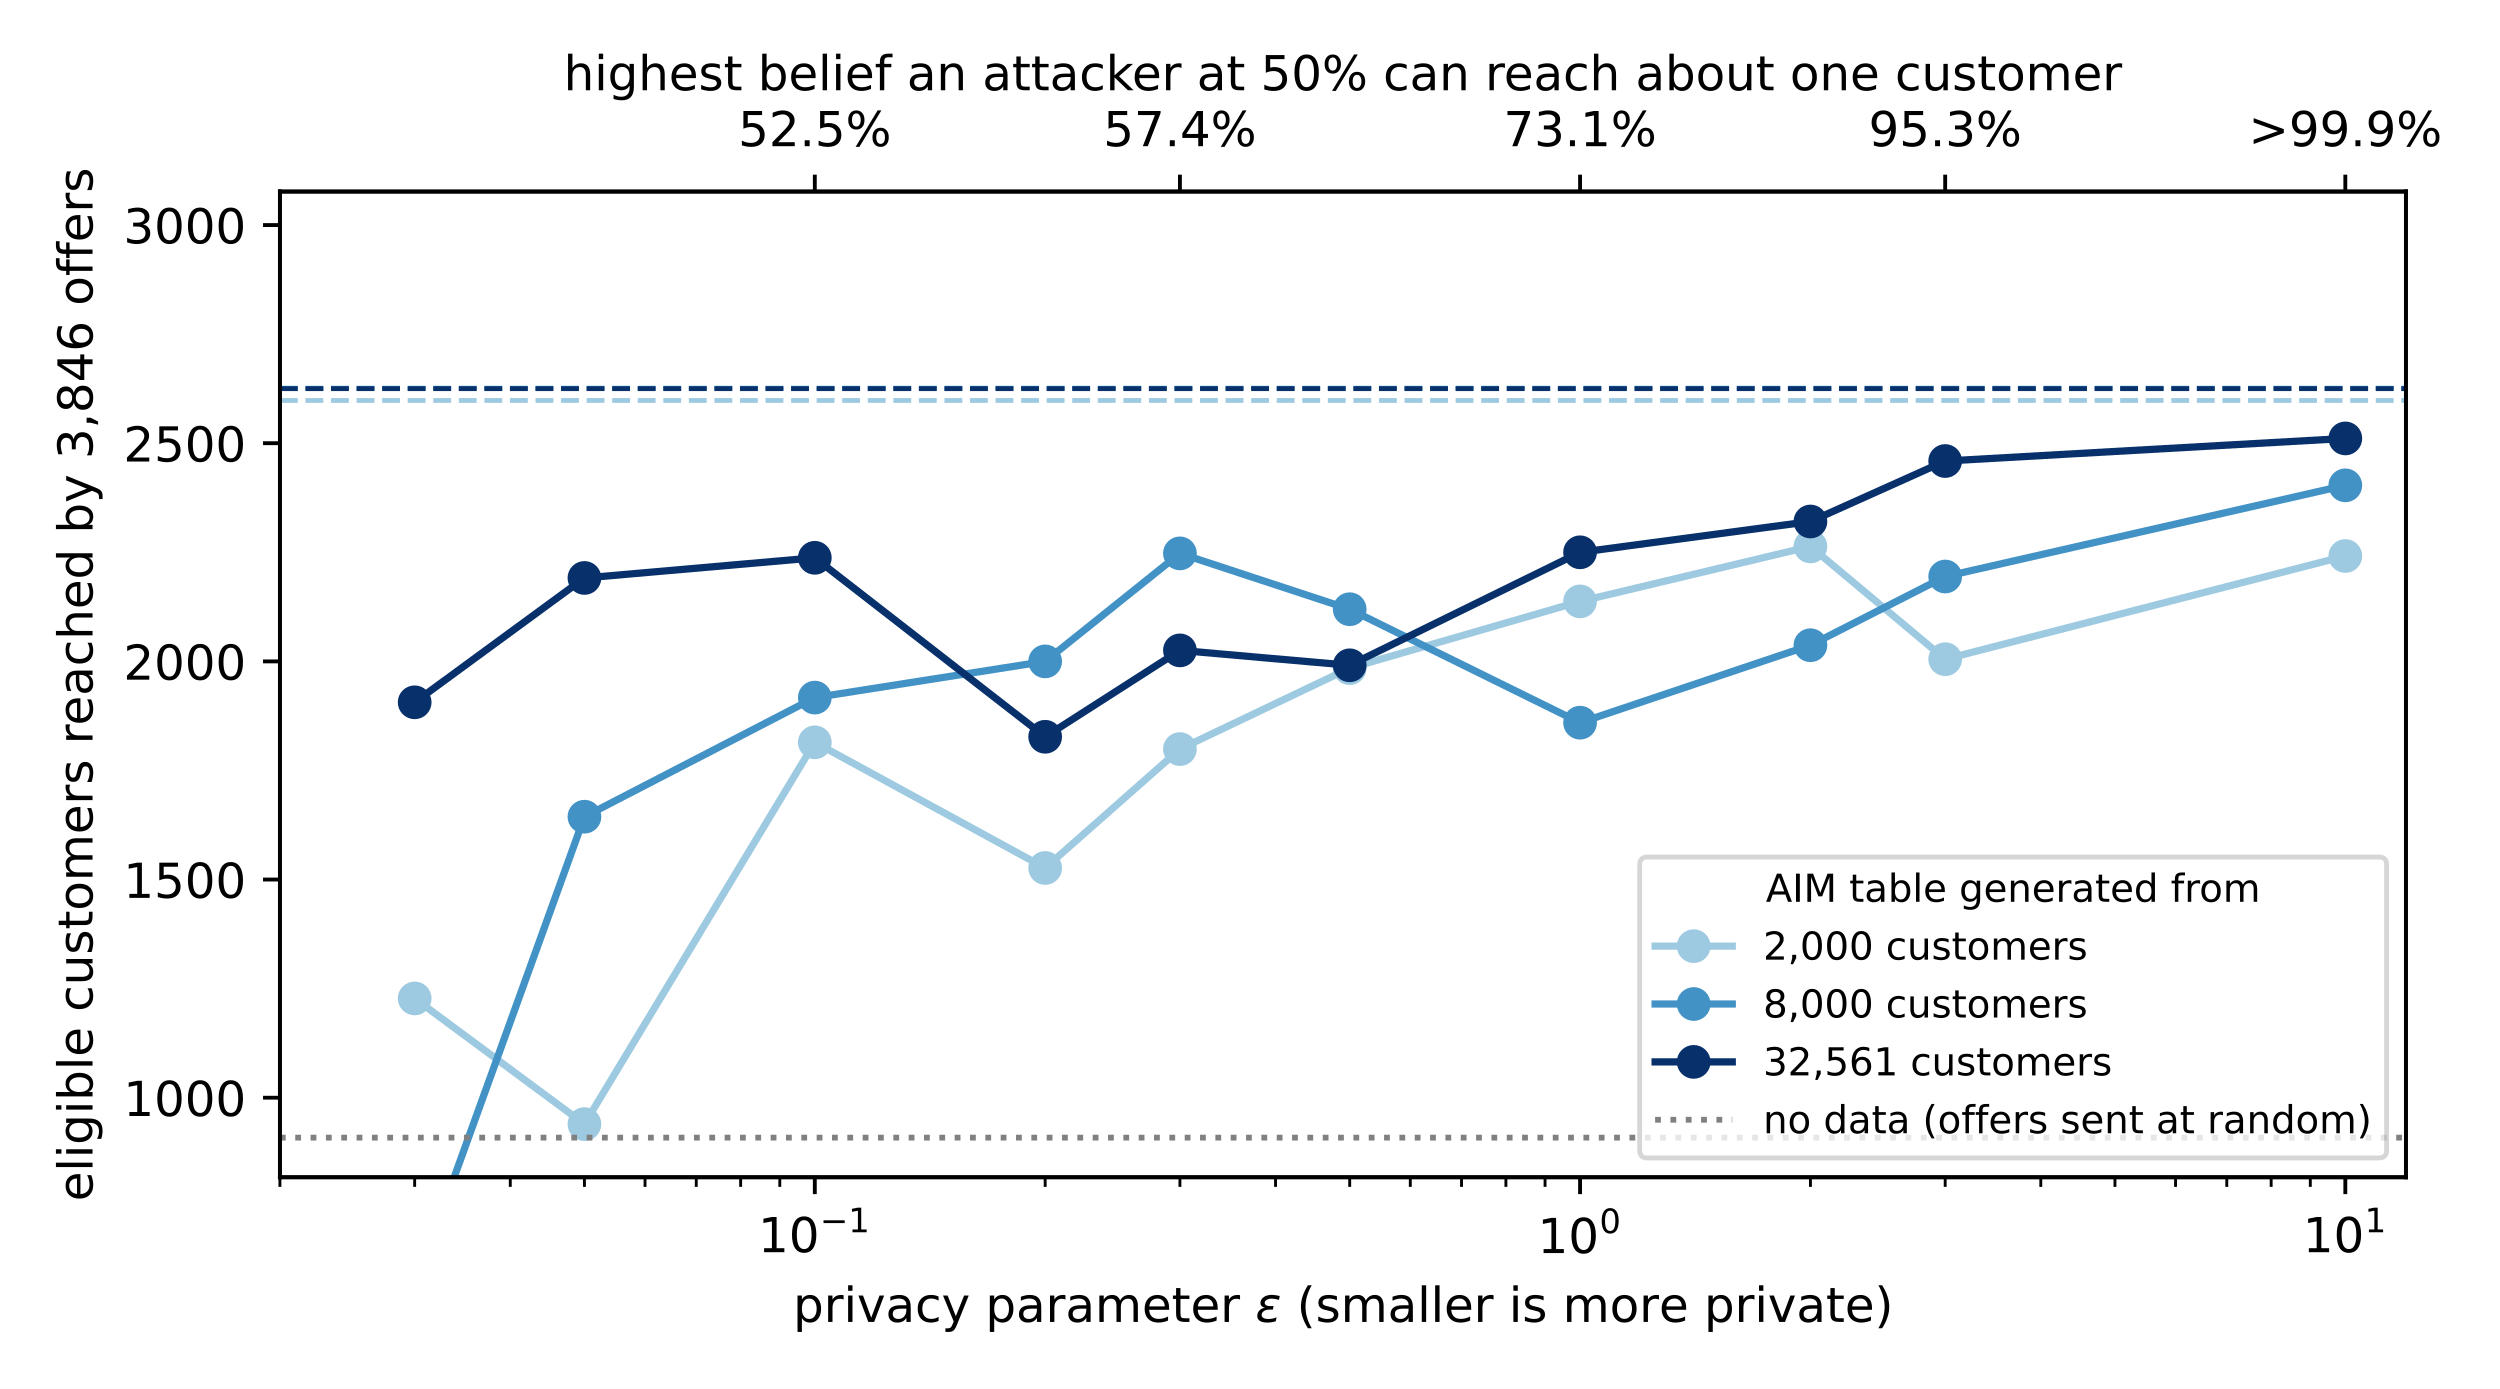
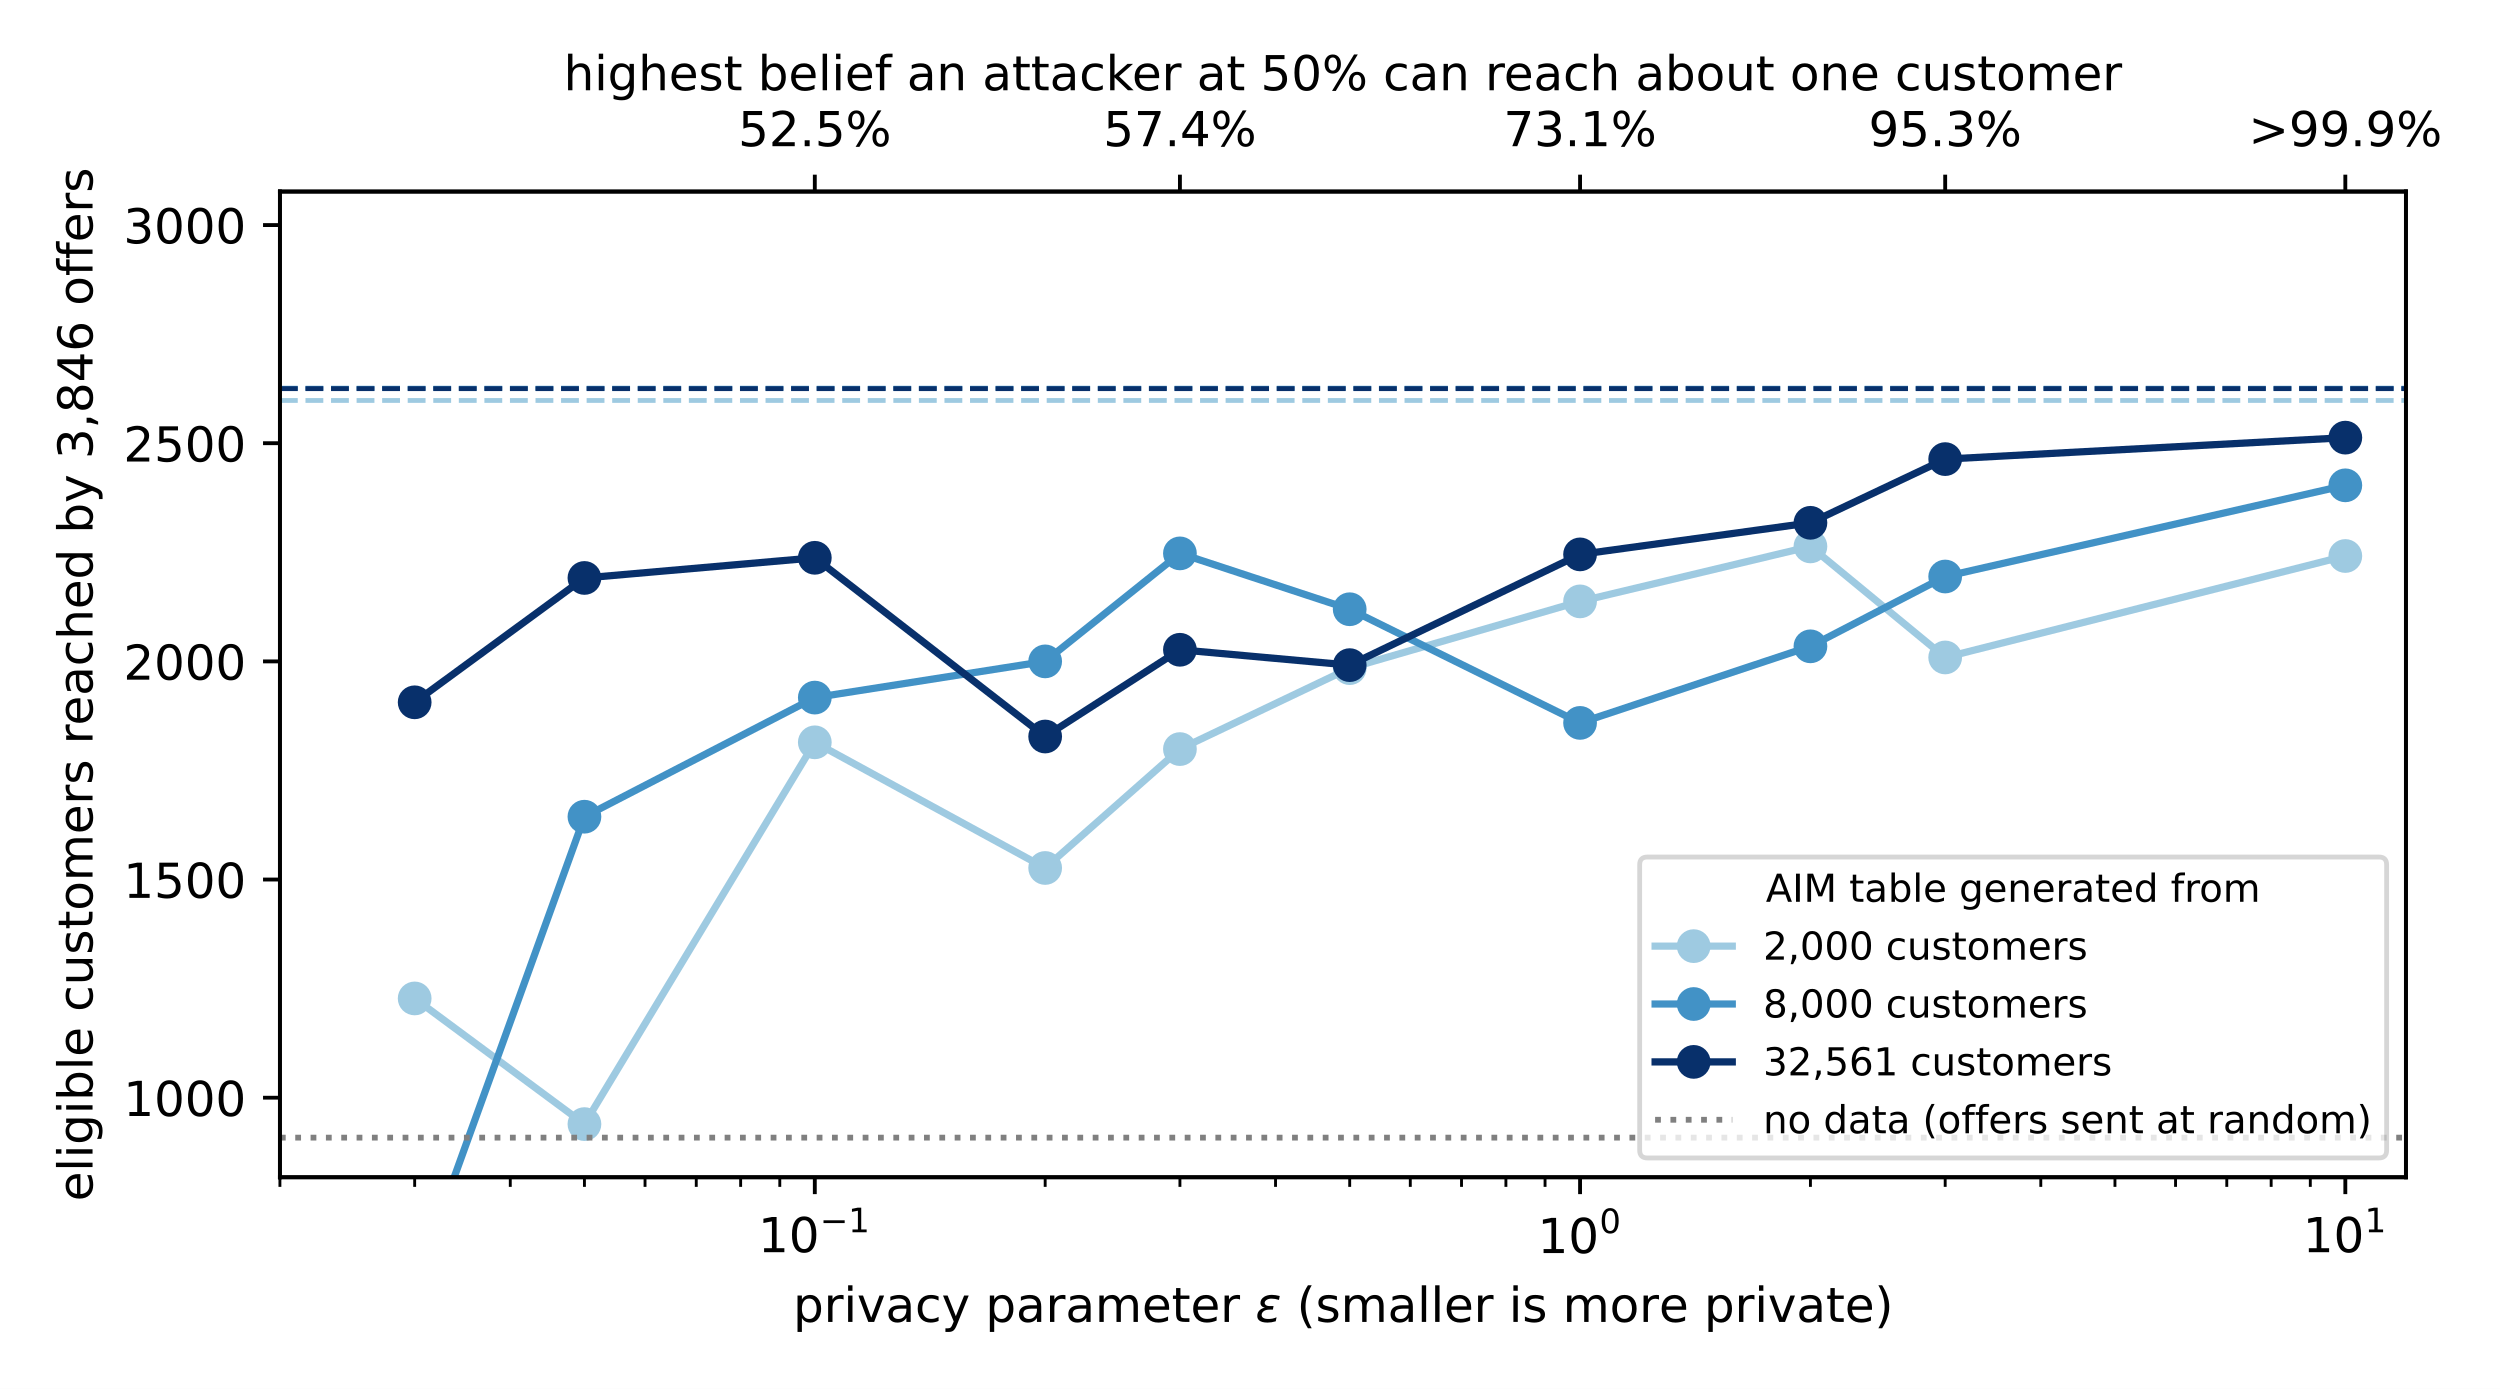
<svg xmlns="http://www.w3.org/2000/svg" xmlns:xlink="http://www.w3.org/1999/xlink" width="518.4pt" height="288pt" viewBox="0 0 518.4 288" version="1.1">
  <defs>
    <style type="text/css">*{stroke-linejoin: round; stroke-linecap: butt}</style>
  </defs>
  <g id="figure_1">
    <g id="patch_1">
      <path d="M 0 288  L 518.4 288  L 518.4 0  L 0 0  z " style="fill: #ffffff" />
    </g>
    <g id="axes_1">
      <g id="patch_2">
        <path d="M 58.042 244.115  L 498.891 244.115  L 498.891 39.72  L 58.042 39.72  z " style="fill: #ffffff" />
      </g>
      <g id="matplotlib.axis_1">
        <g id="xtick_1">
          <g id="line2d_1">
            <defs>
              <path id="m0643501b7b" d="M 0 0  L 0 3.5  " style="stroke: #000000; stroke-width: 0.8" />
            </defs>
            <g>
              <use xlink:href="#m0643501b7b" x="168.958" y="244.115" style="stroke: #000000; stroke-width: 0.8" />
            </g>
          </g>
          <g id="text_1">
            <g transform="translate(157.2078 260.4153)">
              <text>
                <tspan x="0" y="-0.762" style="font-size: 10px; font-family: 'DejaVu Sans'">1</tspan>
                <tspan x="6.362" y="-0.762" style="font-size: 10px; font-family: 'DejaVu Sans'">0</tspan>
                <tspan x="12.82" y="-4.892" style="font-size: 7px; font-family: 'DejaVu Sans'">−</tspan>
                <tspan x="18.686" y="-4.892" style="font-size: 7px; font-family: 'DejaVu Sans'">1</tspan>
              </text>
            </g>
          </g>
        </g>
        <g id="xtick_2">
          <g id="line2d_2">
            <g>
              <use xlink:href="#m0643501b7b" x="327.642" y="244.115" style="stroke: #000000; stroke-width: 0.8" />
            </g>
          </g>
          <g id="text_2">
            <g transform="translate(318.8418 260.5153)">
              <text>
                <tspan x="0" y="-0.675" style="font-size: 10px; font-family: 'DejaVu Sans'">1</tspan>
                <tspan x="6.362" y="-0.675" style="font-size: 10px; font-family: 'DejaVu Sans'">0</tspan>
                <tspan x="12.82" y="-4.805" style="font-size: 7px; font-family: 'DejaVu Sans'">0</tspan>
              </text>
            </g>
          </g>
        </g>
        <g id="xtick_3">
          <g id="line2d_3">
            <g>
              <use xlink:href="#m0643501b7b" x="486.326" y="244.115" style="stroke: #000000; stroke-width: 0.8" />
            </g>
          </g>
          <g id="text_3">
            <g transform="translate(477.5259 260.4153)">
              <text>
                <tspan x="0" y="-0.762" style="font-size: 10px; font-family: 'DejaVu Sans'">1</tspan>
                <tspan x="6.362" y="-0.762" style="font-size: 10px; font-family: 'DejaVu Sans'">0</tspan>
                <tspan x="12.82" y="-4.892" style="font-size: 7px; font-family: 'DejaVu Sans'">1</tspan>
              </text>
            </g>
          </g>
        </g>
        <g id="xtick_4">
          <g id="line2d_4">
            <defs>
              <path id="md805db2b2f" d="M 0 0  L 0 2  " style="stroke: #000000; stroke-width: 0.6" />
            </defs>
            <g>
              <use xlink:href="#md805db2b2f" x="58.042" y="244.115" style="stroke: #000000; stroke-width: 0.6" />
            </g>
          </g>
        </g>
        <g id="xtick_5">
          <g id="line2d_5">
            <g>
              <use xlink:href="#md805db2b2f" x="85.985" y="244.115" style="stroke: #000000; stroke-width: 0.6" />
            </g>
          </g>
        </g>
        <g id="xtick_6">
          <g id="line2d_6">
            <g>
              <use xlink:href="#md805db2b2f" x="105.811" y="244.115" style="stroke: #000000; stroke-width: 0.6" />
            </g>
          </g>
        </g>
        <g id="xtick_7">
          <g id="line2d_7">
            <g>
              <use xlink:href="#md805db2b2f" x="121.189" y="244.115" style="stroke: #000000; stroke-width: 0.6" />
            </g>
          </g>
        </g>
        <g id="xtick_8">
          <g id="line2d_8">
            <g>
              <use xlink:href="#md805db2b2f" x="133.754" y="244.115" style="stroke: #000000; stroke-width: 0.6" />
            </g>
          </g>
        </g>
        <g id="xtick_9">
          <g id="line2d_9">
            <g>
              <use xlink:href="#md805db2b2f" x="144.377" y="244.115" style="stroke: #000000; stroke-width: 0.6" />
            </g>
          </g>
        </g>
        <g id="xtick_10">
          <g id="line2d_10">
            <g>
              <use xlink:href="#md805db2b2f" x="153.58" y="244.115" style="stroke: #000000; stroke-width: 0.6" />
            </g>
          </g>
        </g>
        <g id="xtick_11">
          <g id="line2d_11">
            <g>
              <use xlink:href="#md805db2b2f" x="161.697" y="244.115" style="stroke: #000000; stroke-width: 0.6" />
            </g>
          </g>
        </g>
        <g id="xtick_12">
          <g id="line2d_12">
            <g>
              <use xlink:href="#md805db2b2f" x="216.726" y="244.115" style="stroke: #000000; stroke-width: 0.6" />
            </g>
          </g>
        </g>
        <g id="xtick_13">
          <g id="line2d_13">
            <g>
              <use xlink:href="#md805db2b2f" x="244.669" y="244.115" style="stroke: #000000; stroke-width: 0.6" />
            </g>
          </g>
        </g>
        <g id="xtick_14">
          <g id="line2d_14">
            <g>
              <use xlink:href="#md805db2b2f" x="264.495" y="244.115" style="stroke: #000000; stroke-width: 0.6" />
            </g>
          </g>
        </g>
        <g id="xtick_15">
          <g id="line2d_15">
            <g>
              <use xlink:href="#md805db2b2f" x="279.873" y="244.115" style="stroke: #000000; stroke-width: 0.6" />
            </g>
          </g>
        </g>
        <g id="xtick_16">
          <g id="line2d_16">
            <g>
              <use xlink:href="#md805db2b2f" x="292.438" y="244.115" style="stroke: #000000; stroke-width: 0.6" />
            </g>
          </g>
        </g>
        <g id="xtick_17">
          <g id="line2d_17">
            <g>
              <use xlink:href="#md805db2b2f" x="303.061" y="244.115" style="stroke: #000000; stroke-width: 0.6" />
            </g>
          </g>
        </g>
        <g id="xtick_18">
          <g id="line2d_18">
            <g>
              <use xlink:href="#md805db2b2f" x="312.264" y="244.115" style="stroke: #000000; stroke-width: 0.6" />
            </g>
          </g>
        </g>
        <g id="xtick_19">
          <g id="line2d_19">
            <g>
              <use xlink:href="#md805db2b2f" x="320.381" y="244.115" style="stroke: #000000; stroke-width: 0.6" />
            </g>
          </g>
        </g>
        <g id="xtick_20">
          <g id="line2d_20">
            <g>
              <use xlink:href="#md805db2b2f" x="375.411" y="244.115" style="stroke: #000000; stroke-width: 0.6" />
            </g>
          </g>
        </g>
        <g id="xtick_21">
          <g id="line2d_21">
            <g>
              <use xlink:href="#md805db2b2f" x="403.353" y="244.115" style="stroke: #000000; stroke-width: 0.6" />
            </g>
          </g>
        </g>
        <g id="xtick_22">
          <g id="line2d_22">
            <g>
              <use xlink:href="#md805db2b2f" x="423.179" y="244.115" style="stroke: #000000; stroke-width: 0.6" />
            </g>
          </g>
        </g>
        <g id="xtick_23">
          <g id="line2d_23">
            <g>
              <use xlink:href="#md805db2b2f" x="438.557" y="244.115" style="stroke: #000000; stroke-width: 0.6" />
            </g>
          </g>
        </g>
        <g id="xtick_24">
          <g id="line2d_24">
            <g>
              <use xlink:href="#md805db2b2f" x="451.122" y="244.115" style="stroke: #000000; stroke-width: 0.6" />
            </g>
          </g>
        </g>
        <g id="xtick_25">
          <g id="line2d_25">
            <g>
              <use xlink:href="#md805db2b2f" x="461.745" y="244.115" style="stroke: #000000; stroke-width: 0.6" />
            </g>
          </g>
        </g>
        <g id="xtick_26">
          <g id="line2d_26">
            <g>
              <use xlink:href="#md805db2b2f" x="470.948" y="244.115" style="stroke: #000000; stroke-width: 0.6" />
            </g>
          </g>
        </g>
        <g id="xtick_27">
          <g id="line2d_27">
            <g>
              <use xlink:href="#md805db2b2f" x="479.065" y="244.115" style="stroke: #000000; stroke-width: 0.6" />
            </g>
          </g>
        </g>
        <g id="text_4">
          <g transform="translate(164.4665 274.5177)">
            <text>
              <tspan x="0" y="-0.406" style="font-size: 10px; font-family: 'DejaVu Sans'">p</tspan>
              <tspan x="6.348" y="-0.406" style="font-size: 10px; font-family: 'DejaVu Sans'">r</tspan>
              <tspan x="10.459" y="-0.406" style="font-size: 10px; font-family: 'DejaVu Sans'">i</tspan>
              <tspan x="13.237" y="-0.406" style="font-size: 10px; font-family: 'DejaVu Sans'">v</tspan>
              <tspan x="19.155" y="-0.406" style="font-size: 10px; font-family: 'DejaVu Sans'">a</tspan>
              <tspan x="25.283" y="-0.406" style="font-size: 10px; font-family: 'DejaVu Sans'">c</tspan>
              <tspan x="30.781" y="-0.406" style="font-size: 10px; font-family: 'DejaVu Sans'">y</tspan>
              <tspan x="36.699" y="-0.406" style="font-size: 10px; font-family: 'DejaVu Sans'"> </tspan>
              <tspan x="39.878" y="-0.406" style="font-size: 10px; font-family: 'DejaVu Sans'">p</tspan>
              <tspan x="46.226" y="-0.406" style="font-size: 10px; font-family: 'DejaVu Sans'">a</tspan>
              <tspan x="52.354" y="-0.406" style="font-size: 10px; font-family: 'DejaVu Sans'">r</tspan>
              <tspan x="56.465" y="-0.406" style="font-size: 10px; font-family: 'DejaVu Sans'">a</tspan>
              <tspan x="62.593" y="-0.406" style="font-size: 10px; font-family: 'DejaVu Sans'">m</tspan>
              <tspan x="72.334" y="-0.406" style="font-size: 10px; font-family: 'DejaVu Sans'">e</tspan>
              <tspan x="78.486" y="-0.406" style="font-size: 10px; font-family: 'DejaVu Sans'">t</tspan>
              <tspan x="82.407" y="-0.406" style="font-size: 10px; font-family: 'DejaVu Sans'">e</tspan>
              <tspan x="88.56" y="-0.406" style="font-size: 10px; font-family: 'DejaVu Sans'">r</tspan>
              <tspan x="92.671" y="-0.406" style="font-size: 10px; font-family: 'DejaVu Sans'"> </tspan>
              <tspan x="101.255" y="-0.406" style="font-size: 10px; font-family: 'DejaVu Sans'"> </tspan>
              <tspan x="104.434" y="-0.406" style="font-size: 10px; font-family: 'DejaVu Sans'">(</tspan>
              <tspan x="108.335" y="-0.406" style="font-size: 10px; font-family: 'DejaVu Sans'">s</tspan>
              <tspan x="113.545" y="-0.406" style="font-size: 10px; font-family: 'DejaVu Sans'">m</tspan>
              <tspan x="123.286" y="-0.406" style="font-size: 10px; font-family: 'DejaVu Sans'">a</tspan>
              <tspan x="129.414" y="-0.406" style="font-size: 10px; font-family: 'DejaVu Sans'">l</tspan>
              <tspan x="132.192" y="-0.406" style="font-size: 10px; font-family: 'DejaVu Sans'">l</tspan>
              <tspan x="134.971" y="-0.406" style="font-size: 10px; font-family: 'DejaVu Sans'">e</tspan>
              <tspan x="141.123" y="-0.406" style="font-size: 10px; font-family: 'DejaVu Sans'">r</tspan>
              <tspan x="145.234" y="-0.406" style="font-size: 10px; font-family: 'DejaVu Sans'"> </tspan>
              <tspan x="148.413" y="-0.406" style="font-size: 10px; font-family: 'DejaVu Sans'">i</tspan>
              <tspan x="151.191" y="-0.406" style="font-size: 10px; font-family: 'DejaVu Sans'">s</tspan>
              <tspan x="156.401" y="-0.406" style="font-size: 10px; font-family: 'DejaVu Sans'"> </tspan>
              <tspan x="159.58" y="-0.406" style="font-size: 10px; font-family: 'DejaVu Sans'">m</tspan>
              <tspan x="169.321" y="-0.406" style="font-size: 10px; font-family: 'DejaVu Sans'">o</tspan>
              <tspan x="175.439" y="-0.406" style="font-size: 10px; font-family: 'DejaVu Sans'">r</tspan>
              <tspan x="179.551" y="-0.406" style="font-size: 10px; font-family: 'DejaVu Sans'">e</tspan>
              <tspan x="185.703" y="-0.406" style="font-size: 10px; font-family: 'DejaVu Sans'"> </tspan>
              <tspan x="188.882" y="-0.406" style="font-size: 10px; font-family: 'DejaVu Sans'">p</tspan>
              <tspan x="195.229" y="-0.406" style="font-size: 10px; font-family: 'DejaVu Sans'">r</tspan>
              <tspan x="199.341" y="-0.406" style="font-size: 10px; font-family: 'DejaVu Sans'">i</tspan>
              <tspan x="202.119" y="-0.406" style="font-size: 10px; font-family: 'DejaVu Sans'">v</tspan>
              <tspan x="208.037" y="-0.406" style="font-size: 10px; font-family: 'DejaVu Sans'">a</tspan>
              <tspan x="214.165" y="-0.406" style="font-size: 10px; font-family: 'DejaVu Sans'">t</tspan>
              <tspan x="218.086" y="-0.406" style="font-size: 10px; font-family: 'DejaVu Sans'">e</tspan>
              <tspan x="224.238" y="-0.406" style="font-size: 10px; font-family: 'DejaVu Sans'">)</tspan>
              <tspan x="95.85" y="-0.406" style="font-style: oblique; font-size: 10px; font-family: 'DejaVu Sans'">ε</tspan>
            </text>
          </g>
        </g>
      </g>
      <g id="matplotlib.axis_2">
        <g id="ytick_1">
          <g id="line2d_28">
            <defs>
              <path id="m30115513dc" d="M 0 0  L -3.5 0  " style="stroke: #000000; stroke-width: 0.8" />
            </defs>
            <g>
              <use xlink:href="#m30115513dc" x="58.042" y="227.619" style="stroke: #000000; stroke-width: 0.8" />
            </g>
          </g>
          <g id="text_5">
            <text style="font-size: 10px; font-family: 'DejaVu Sans', 'Bitstream Vera Sans', 'Computer Modern Sans Serif', 'Lucida Grande', 'Verdana', 'Geneva', 'Lucid', 'Arial', 'Helvetica', 'Avant Garde', sans-serif; text-anchor: end" x="51.042" y="231.418" transform="rotate(-0 51.04234 231.4181)">1000</text>
          </g>
        </g>
        <g id="ytick_2">
          <g id="line2d_29">
            <g>
              <use xlink:href="#m30115513dc" x="58.042" y="182.382" style="stroke: #000000; stroke-width: 0.8" />
            </g>
          </g>
          <g id="text_6">
            <text style="font-size: 10px; font-family: 'DejaVu Sans', 'Bitstream Vera Sans', 'Computer Modern Sans Serif', 'Lucida Grande', 'Verdana', 'Geneva', 'Lucid', 'Arial', 'Helvetica', 'Avant Garde', sans-serif; text-anchor: end" x="51.042" y="186.18" transform="rotate(-0 51.04234 186.1804)">1500</text>
          </g>
        </g>
        <g id="ytick_3">
          <g id="line2d_30">
            <g>
              <use xlink:href="#m30115513dc" x="58.042" y="137.144" style="stroke: #000000; stroke-width: 0.8" />
            </g>
          </g>
          <g id="text_7">
            <text style="font-size: 10px; font-family: 'DejaVu Sans', 'Bitstream Vera Sans', 'Computer Modern Sans Serif', 'Lucida Grande', 'Verdana', 'Geneva', 'Lucid', 'Arial', 'Helvetica', 'Avant Garde', sans-serif; text-anchor: end" x="51.042" y="140.943" transform="rotate(-0 51.04234 140.9427)">2000</text>
          </g>
        </g>
        <g id="ytick_4">
          <g id="line2d_31">
            <g>
              <use xlink:href="#m30115513dc" x="58.042" y="91.906" style="stroke: #000000; stroke-width: 0.8" />
            </g>
          </g>
          <g id="text_8">
            <text style="font-size: 10px; font-family: 'DejaVu Sans', 'Bitstream Vera Sans', 'Computer Modern Sans Serif', 'Lucida Grande', 'Verdana', 'Geneva', 'Lucid', 'Arial', 'Helvetica', 'Avant Garde', sans-serif; text-anchor: end" x="51.042" y="95.705" transform="rotate(-0 51.04234 95.70503)">2500</text>
          </g>
        </g>
        <g id="ytick_5">
          <g id="line2d_32">
            <g>
              <use xlink:href="#m30115513dc" x="58.042" y="46.669" style="stroke: #000000; stroke-width: 0.8" />
            </g>
          </g>
          <g id="text_9">
            <text style="font-size: 10px; font-family: 'DejaVu Sans', 'Bitstream Vera Sans', 'Computer Modern Sans Serif', 'Lucida Grande', 'Verdana', 'Geneva', 'Lucid', 'Arial', 'Helvetica', 'Avant Garde', sans-serif; text-anchor: end" x="51.042" y="50.467" transform="rotate(-0 51.04234 50.46734)">3000</text>
          </g>
        </g>
        <g id="text_10">
          <text style="font-size: 10px; font-family: 'DejaVu Sans', 'Bitstream Vera Sans', 'Computer Modern Sans Serif', 'Lucida Grande', 'Verdana', 'Geneva', 'Lucid', 'Arial', 'Helvetica', 'Avant Garde', sans-serif; text-anchor: middle" x="19.19" y="141.918" transform="rotate(-90 19.19 141.9177)">eligible customers reached by 3,846 offers</text>
        </g>
      </g>
      <g id="line2d_33">
-         <path d="M 85.985 207.036  L 121.189 233.093  L 168.958 153.927  L 216.726 179.984  L 244.669 155.329  L 279.873 138.546  L 327.642 124.704  L 375.411 113.304  L 403.353 136.692  L 486.326 115.294  " clip-path="url(#p71f95fae1b)" style="fill: none; stroke: #9ecae1; stroke-width: 1.5; stroke-linecap: square" />
+         <path d="M 85.985 207.036  L 121.189 233.093  L 168.958 153.927  L 216.726 179.984  L 244.669 155.329  L 279.873 138.546  L 327.642 124.704  L 375.411 113.304  L 403.353 136.33  L 486.326 115.294  " clip-path="url(#p71f95fae1b)" style="fill: none; stroke: #9ecae1; stroke-width: 1.5; stroke-linecap: square" />
        <defs>
          <path id="mb7bf119901" d="M 0 3  C 0.796 3 1.559 2.684 2.121 2.121  C 2.684 1.559 3 0.796 3 0  C 3 -0.796 2.684 -1.559 2.121 -2.121  C 1.559 -2.684 0.796 -3 0 -3  C -0.796 -3 -1.559 -2.684 -2.121 -2.121  C -2.684 -1.559 -3 -0.796 -3 0  C -3 0.796 -2.684 1.559 -2.121 2.121  C -1.559 2.684 -0.796 3 0 3  z " style="stroke: #9ecae1" />
        </defs>
        <g clip-path="url(#p71f95fae1b)">
          <use xlink:href="#mb7bf119901" x="85.985" y="207.036" style="fill: #9ecae1; stroke: #9ecae1" />
          <use xlink:href="#mb7bf119901" x="121.189" y="233.093" style="fill: #9ecae1; stroke: #9ecae1" />
          <use xlink:href="#mb7bf119901" x="168.958" y="153.927" style="fill: #9ecae1; stroke: #9ecae1" />
          <use xlink:href="#mb7bf119901" x="216.726" y="179.984" style="fill: #9ecae1; stroke: #9ecae1" />
          <use xlink:href="#mb7bf119901" x="244.669" y="155.329" style="fill: #9ecae1; stroke: #9ecae1" />
          <use xlink:href="#mb7bf119901" x="279.873" y="138.546" style="fill: #9ecae1; stroke: #9ecae1" />
          <use xlink:href="#mb7bf119901" x="327.642" y="124.704" style="fill: #9ecae1; stroke: #9ecae1" />
          <use xlink:href="#mb7bf119901" x="375.411" y="113.304" style="fill: #9ecae1; stroke: #9ecae1" />
-           <use xlink:href="#mb7bf119901" x="403.353" y="136.692" style="fill: #9ecae1; stroke: #9ecae1" />
+           <use xlink:href="#mb7bf119901" x="403.353" y="136.33" style="fill: #9ecae1; stroke: #9ecae1" />
          <use xlink:href="#mb7bf119901" x="486.326" y="115.294" style="fill: #9ecae1; stroke: #9ecae1" />
        </g>
      </g>
      <g id="line2d_34">
        <path d="M 58.042 83.04  L 498.891 83.04  " clip-path="url(#p71f95fae1b)" style="fill: none; stroke-dasharray: 3.7,1.6; stroke-dashoffset: 0; stroke: #9ecae1" />
      </g>
      <g id="line2d_35">
-         <path d="M 85.985 266.795  L 121.189 169.353  L 168.958 144.653  L 216.726 137.144  L 244.669 114.751  L 279.873 126.332  L 327.642 149.856  L 375.411 133.796  L 403.353 119.546  L 486.326 100.637  " clip-path="url(#p71f95fae1b)" style="fill: none; stroke: #4292c6; stroke-width: 1.5; stroke-linecap: square" />
+         <path d="M 85.985 266.795  L 121.189 169.353  L 168.958 144.653  L 216.726 137.144  L 244.669 114.751  L 279.873 126.332  L 327.642 149.901  L 375.411 134.022  L 403.353 119.546  L 486.326 100.637  " clip-path="url(#p71f95fae1b)" style="fill: none; stroke: #4292c6; stroke-width: 1.5; stroke-linecap: square" />
        <defs>
          <path id="ma53e1b9aa8" d="M 0 3  C 0.796 3 1.559 2.684 2.121 2.121  C 2.684 1.559 3 0.796 3 0  C 3 -0.796 2.684 -1.559 2.121 -2.121  C 1.559 -2.684 0.796 -3 0 -3  C -0.796 -3 -1.559 -2.684 -2.121 -2.121  C -2.684 -1.559 -3 -0.796 -3 0  C -3 0.796 -2.684 1.559 -2.121 2.121  C -1.559 2.684 -0.796 3 0 3  z " style="stroke: #4292c6" />
        </defs>
        <g clip-path="url(#p71f95fae1b)">
          <use xlink:href="#ma53e1b9aa8" x="85.985" y="266.795" style="fill: #4292c6; stroke: #4292c6" />
          <use xlink:href="#ma53e1b9aa8" x="121.189" y="169.353" style="fill: #4292c6; stroke: #4292c6" />
          <use xlink:href="#ma53e1b9aa8" x="168.958" y="144.653" style="fill: #4292c6; stroke: #4292c6" />
          <use xlink:href="#ma53e1b9aa8" x="216.726" y="137.144" style="fill: #4292c6; stroke: #4292c6" />
          <use xlink:href="#ma53e1b9aa8" x="244.669" y="114.751" style="fill: #4292c6; stroke: #4292c6" />
          <use xlink:href="#ma53e1b9aa8" x="279.873" y="126.332" style="fill: #4292c6; stroke: #4292c6" />
-           <use xlink:href="#ma53e1b9aa8" x="327.642" y="149.856" style="fill: #4292c6; stroke: #4292c6" />
-           <use xlink:href="#ma53e1b9aa8" x="375.411" y="133.796" style="fill: #4292c6; stroke: #4292c6" />
+           <use xlink:href="#ma53e1b9aa8" x="327.642" y="149.901" style="fill: #4292c6; stroke: #4292c6" />
+           <use xlink:href="#ma53e1b9aa8" x="375.411" y="134.022" style="fill: #4292c6; stroke: #4292c6" />
          <use xlink:href="#ma53e1b9aa8" x="403.353" y="119.546" style="fill: #4292c6; stroke: #4292c6" />
          <use xlink:href="#ma53e1b9aa8" x="486.326" y="100.637" style="fill: #4292c6; stroke: #4292c6" />
        </g>
      </g>
      <g id="line2d_36">
        <path d="M 58.042 80.506  L 498.891 80.506  " clip-path="url(#p71f95fae1b)" style="fill: none; stroke-dasharray: 3.7,1.6; stroke-dashoffset: 0; stroke: #4292c6" />
      </g>
      <g id="line2d_37">
-         <path d="M 85.985 145.63  L 121.189 119.845  L 168.958 115.665  L 216.726 152.778  L 244.669 134.864  L 279.873 137.958  L 327.642 114.525  L 375.411 108.137  L 403.353 95.598  L 486.326 90.911  " clip-path="url(#p71f95fae1b)" style="fill: none; stroke: #08306b; stroke-width: 1.5; stroke-linecap: square" />
+         <path d="M 85.985 145.63  L 121.189 119.845  L 168.958 115.665  L 216.726 152.724  L 244.669 134.737  L 279.873 137.922  L 327.642 114.959  L 375.411 108.409  L 403.353 95.2  L 486.326 90.748  " clip-path="url(#p71f95fae1b)" style="fill: none; stroke: #08306b; stroke-width: 1.5; stroke-linecap: square" />
        <defs>
          <path id="m48f040e985" d="M 0 3  C 0.796 3 1.559 2.684 2.121 2.121  C 2.684 1.559 3 0.796 3 0  C 3 -0.796 2.684 -1.559 2.121 -2.121  C 1.559 -2.684 0.796 -3 0 -3  C -0.796 -3 -1.559 -2.684 -2.121 -2.121  C -2.684 -1.559 -3 -0.796 -3 0  C -3 0.796 -2.684 1.559 -2.121 2.121  C -1.559 2.684 -0.796 3 0 3  z " style="stroke: #08306b" />
        </defs>
        <g clip-path="url(#p71f95fae1b)">
          <use xlink:href="#m48f040e985" x="85.985" y="145.63" style="fill: #08306b; stroke: #08306b" />
          <use xlink:href="#m48f040e985" x="121.189" y="119.845" style="fill: #08306b; stroke: #08306b" />
          <use xlink:href="#m48f040e985" x="168.958" y="115.665" style="fill: #08306b; stroke: #08306b" />
-           <use xlink:href="#m48f040e985" x="216.726" y="152.778" style="fill: #08306b; stroke: #08306b" />
-           <use xlink:href="#m48f040e985" x="244.669" y="134.864" style="fill: #08306b; stroke: #08306b" />
-           <use xlink:href="#m48f040e985" x="279.873" y="137.958" style="fill: #08306b; stroke: #08306b" />
-           <use xlink:href="#m48f040e985" x="327.642" y="114.525" style="fill: #08306b; stroke: #08306b" />
-           <use xlink:href="#m48f040e985" x="375.411" y="108.137" style="fill: #08306b; stroke: #08306b" />
-           <use xlink:href="#m48f040e985" x="403.353" y="95.598" style="fill: #08306b; stroke: #08306b" />
-           <use xlink:href="#m48f040e985" x="486.326" y="90.911" style="fill: #08306b; stroke: #08306b" />
+           <use xlink:href="#m48f040e985" x="216.726" y="152.724" style="fill: #08306b; stroke: #08306b" />
+           <use xlink:href="#m48f040e985" x="244.669" y="134.737" style="fill: #08306b; stroke: #08306b" />
+           <use xlink:href="#m48f040e985" x="279.873" y="137.922" style="fill: #08306b; stroke: #08306b" />
+           <use xlink:href="#m48f040e985" x="327.642" y="114.959" style="fill: #08306b; stroke: #08306b" />
+           <use xlink:href="#m48f040e985" x="375.411" y="108.409" style="fill: #08306b; stroke: #08306b" />
+           <use xlink:href="#m48f040e985" x="403.353" y="95.2" style="fill: #08306b; stroke: #08306b" />
+           <use xlink:href="#m48f040e985" x="486.326" y="90.748" style="fill: #08306b; stroke: #08306b" />
        </g>
      </g>
      <g id="line2d_38">
        <path d="M 58.042 80.597  L 498.891 80.597  " clip-path="url(#p71f95fae1b)" style="fill: none; stroke-dasharray: 3.7,1.6; stroke-dashoffset: 0; stroke: #08306b" />
      </g>
      <g id="line2d_39">
        <path d="M 58.042 235.895  L 498.891 235.895  " clip-path="url(#p71f95fae1b)" style="fill: none; stroke-dasharray: 1.2,1.98; stroke-dashoffset: 0; stroke: #808080; stroke-width: 1.2" />
      </g>
      <g id="patch_3">
        <path d="M 58.042 244.115  L 58.042 39.72  " style="fill: none; stroke: #000000; stroke-width: 0.8; stroke-linejoin: miter; stroke-linecap: square" />
      </g>
      <g id="patch_4">
        <path d="M 498.891 244.115  L 498.891 39.72  " style="fill: none; stroke: #000000; stroke-width: 0.8; stroke-linejoin: miter; stroke-linecap: square" />
      </g>
      <g id="patch_5">
        <path d="M 58.042 244.115  L 498.891 244.115  " style="fill: none; stroke: #000000; stroke-width: 0.8; stroke-linejoin: miter; stroke-linecap: square" />
      </g>
      <g id="patch_6">
        <path d="M 58.042 39.72  L 498.891 39.72  " style="fill: none; stroke: #000000; stroke-width: 0.8; stroke-linejoin: miter; stroke-linecap: square" />
      </g>
      <g id="legend_1">
        <g id="patch_7">
          <path d="M 341.603 240.115  L 493.291 240.115  Q 494.891 240.115 494.891 238.515  L 494.891 179.312  Q 494.891 177.712 493.291 177.712  L 341.603 177.712  Q 340.003 177.712 340.003 179.312  L 340.003 238.515  Q 340.003 240.115 341.603 240.115  z " style="fill: #ffffff; opacity: 0.8; stroke: #cccccc; stroke-linejoin: miter" />
        </g>
        <g id="text_11">
          <text style="font-size: 8px; font-family: 'DejaVu Sans', 'Bitstream Vera Sans', 'Computer Modern Sans Serif', 'Lucida Grande', 'Verdana', 'Geneva', 'Lucid', 'Arial', 'Helvetica', 'Avant Garde', sans-serif; text-anchor: start" x="366.165" y="186.991" transform="rotate(-0 366.1651 186.9909)">AIM table generated from</text>
        </g>
        <g id="line2d_40">
          <path d="M 343.203 196.192  L 351.203 196.192  L 359.203 196.192  " style="fill: none; stroke: #9ecae1; stroke-width: 1.5; stroke-linecap: square" />
          <g>
            <use xlink:href="#mb7bf119901" x="351.203" y="196.192" style="fill: #9ecae1; stroke: #9ecae1" />
          </g>
        </g>
        <g id="text_12">
          <text style="font-size: 8px; font-family: 'DejaVu Sans', 'Bitstream Vera Sans', 'Computer Modern Sans Serif', 'Lucida Grande', 'Verdana', 'Geneva', 'Lucid', 'Arial', 'Helvetica', 'Avant Garde', sans-serif; text-anchor: start" x="365.603" y="198.992" transform="rotate(-0 365.6032 198.9916)">2,000 customers</text>
        </g>
        <g id="line2d_41">
          <path d="M 343.203 208.192  L 351.203 208.192  L 359.203 208.192  " style="fill: none; stroke: #4292c6; stroke-width: 1.5; stroke-linecap: square" />
          <g>
            <use xlink:href="#ma53e1b9aa8" x="351.203" y="208.192" style="fill: #4292c6; stroke: #4292c6" />
          </g>
        </g>
        <g id="text_13">
          <text style="font-size: 8px; font-family: 'DejaVu Sans', 'Bitstream Vera Sans', 'Computer Modern Sans Serif', 'Lucida Grande', 'Verdana', 'Geneva', 'Lucid', 'Arial', 'Helvetica', 'Avant Garde', sans-serif; text-anchor: start" x="365.603" y="210.992" transform="rotate(-0 365.6032 210.9922)">8,000 customers</text>
        </g>
        <g id="line2d_42">
          <path d="M 343.203 220.193  L 351.203 220.193  L 359.203 220.193  " style="fill: none; stroke: #08306b; stroke-width: 1.5; stroke-linecap: square" />
          <g>
            <use xlink:href="#m48f040e985" x="351.203" y="220.193" style="fill: #08306b; stroke: #08306b" />
          </g>
        </g>
        <g id="text_14">
          <text style="font-size: 8px; font-family: 'DejaVu Sans', 'Bitstream Vera Sans', 'Computer Modern Sans Serif', 'Lucida Grande', 'Verdana', 'Geneva', 'Lucid', 'Arial', 'Helvetica', 'Avant Garde', sans-serif; text-anchor: start" x="365.603" y="222.993" transform="rotate(-0 365.6032 222.9928)">32,561 customers</text>
        </g>
        <g id="line2d_43">
          <path d="M 343.203 232.193  L 351.203 232.193  L 359.203 232.193  " style="fill: none; stroke-dasharray: 1.2,1.98; stroke-dashoffset: 0; stroke: #808080; stroke-width: 1.2" />
        </g>
        <g id="text_15">
          <text style="font-size: 8px; font-family: 'DejaVu Sans', 'Bitstream Vera Sans', 'Computer Modern Sans Serif', 'Lucida Grande', 'Verdana', 'Geneva', 'Lucid', 'Arial', 'Helvetica', 'Avant Garde', sans-serif; text-anchor: start" x="365.603" y="234.993" transform="rotate(-0 365.6032 234.9934)">no data (offers sent at random)</text>
        </g>
      </g>
    </g>
    <g id="axes_2">
      <g id="matplotlib.axis_3">
        <g id="xtick_28">
          <g id="line2d_44">
            <defs>
              <path id="md6a7c14eac" d="M 0 0  L 0 -3.5  " style="stroke: #000000; stroke-width: 0.8" />
            </defs>
            <g>
              <use xlink:href="#md6a7c14eac" x="168.958" y="39.72" style="stroke: #000000; stroke-width: 0.8" />
            </g>
          </g>
          <g id="text_16">
            <text style="font-size: 10px; font-family: 'DejaVu Sans', 'Bitstream Vera Sans', 'Computer Modern Sans Serif', 'Lucida Grande', 'Verdana', 'Geneva', 'Lucid', 'Arial', 'Helvetica', 'Avant Garde', sans-serif; text-anchor: middle" x="168.958" y="30.318" transform="rotate(-0 168.9578 30.31766)">52.5%</text>
          </g>
        </g>
        <g id="xtick_29">
          <g id="line2d_45">
            <g>
              <use xlink:href="#md6a7c14eac" x="244.669" y="39.72" style="stroke: #000000; stroke-width: 0.8" />
            </g>
          </g>
          <g id="text_17">
            <text style="font-size: 10px; font-family: 'DejaVu Sans', 'Bitstream Vera Sans', 'Computer Modern Sans Serif', 'Lucida Grande', 'Verdana', 'Geneva', 'Lucid', 'Arial', 'Helvetica', 'Avant Garde', sans-serif; text-anchor: middle" x="244.669" y="30.318" transform="rotate(-0 244.6693 30.31766)">57.4%</text>
          </g>
        </g>
        <g id="xtick_30">
          <g id="line2d_46">
            <g>
              <use xlink:href="#md6a7c14eac" x="327.642" y="39.72" style="stroke: #000000; stroke-width: 0.8" />
            </g>
          </g>
          <g id="text_18">
            <text style="font-size: 10px; font-family: 'DejaVu Sans', 'Bitstream Vera Sans', 'Computer Modern Sans Serif', 'Lucida Grande', 'Verdana', 'Geneva', 'Lucid', 'Arial', 'Helvetica', 'Avant Garde', sans-serif; text-anchor: middle" x="327.642" y="30.318" transform="rotate(-0 327.6418 30.31766)">73.1%</text>
          </g>
        </g>
        <g id="xtick_31">
          <g id="line2d_47">
            <g>
              <use xlink:href="#md6a7c14eac" x="403.353" y="39.72" style="stroke: #000000; stroke-width: 0.8" />
            </g>
          </g>
          <g id="text_19">
            <text style="font-size: 10px; font-family: 'DejaVu Sans', 'Bitstream Vera Sans', 'Computer Modern Sans Serif', 'Lucida Grande', 'Verdana', 'Geneva', 'Lucid', 'Arial', 'Helvetica', 'Avant Garde', sans-serif; text-anchor: middle" x="403.353" y="30.318" transform="rotate(-0 403.3534 30.31766)">95.3%</text>
          </g>
        </g>
        <g id="xtick_32">
          <g id="line2d_48">
            <g>
              <use xlink:href="#md6a7c14eac" x="486.326" y="39.72" style="stroke: #000000; stroke-width: 0.8" />
            </g>
          </g>
          <g id="text_20">
            <text style="font-size: 10px; font-family: 'DejaVu Sans', 'Bitstream Vera Sans', 'Computer Modern Sans Serif', 'Lucida Grande', 'Verdana', 'Geneva', 'Lucid', 'Arial', 'Helvetica', 'Avant Garde', sans-serif; text-anchor: middle" x="486.326" y="30.318" transform="rotate(-0 486.3259 30.31766)">&gt;99.9%</text>
          </g>
        </g>
        <g id="text_21">
          <text style="font-size: 10px; font-family: 'DejaVu Sans', 'Bitstream Vera Sans', 'Computer Modern Sans Serif', 'Lucida Grande', 'Verdana', 'Geneva', 'Lucid', 'Arial', 'Helvetica', 'Avant Garde', sans-serif; text-anchor: middle" x="278.467" y="18.72" transform="rotate(-0 278.4665 18.72)">highest belief an attacker at 50% can reach about one customer</text>
        </g>
      </g>
      <g id="patch_8">
        <path d="M 58.042 244.115  L 58.042 39.72  " style="fill: none; stroke: #000000; stroke-width: 0.8; stroke-linejoin: miter; stroke-linecap: square" />
      </g>
      <g id="patch_9">
        <path d="M 498.891 244.115  L 498.891 39.72  " style="fill: none; stroke: #000000; stroke-width: 0.8; stroke-linejoin: miter; stroke-linecap: square" />
      </g>
      <g id="patch_10">
        <path d="M 58.042 244.115  L 498.891 244.115  " style="fill: none; stroke: #000000; stroke-width: 0.8; stroke-linejoin: miter; stroke-linecap: square" />
      </g>
      <g id="patch_11">
        <path d="M 58.042 39.72  L 498.891 39.72  " style="fill: none; stroke: #000000; stroke-width: 0.8; stroke-linejoin: miter; stroke-linecap: square" />
      </g>
    </g>
  </g>
  <defs>
    <clipPath id="p71f95fae1b">
      <rect x="58.042" y="39.72" width="440.848" height="204.395" />
    </clipPath>
  </defs>
</svg>
